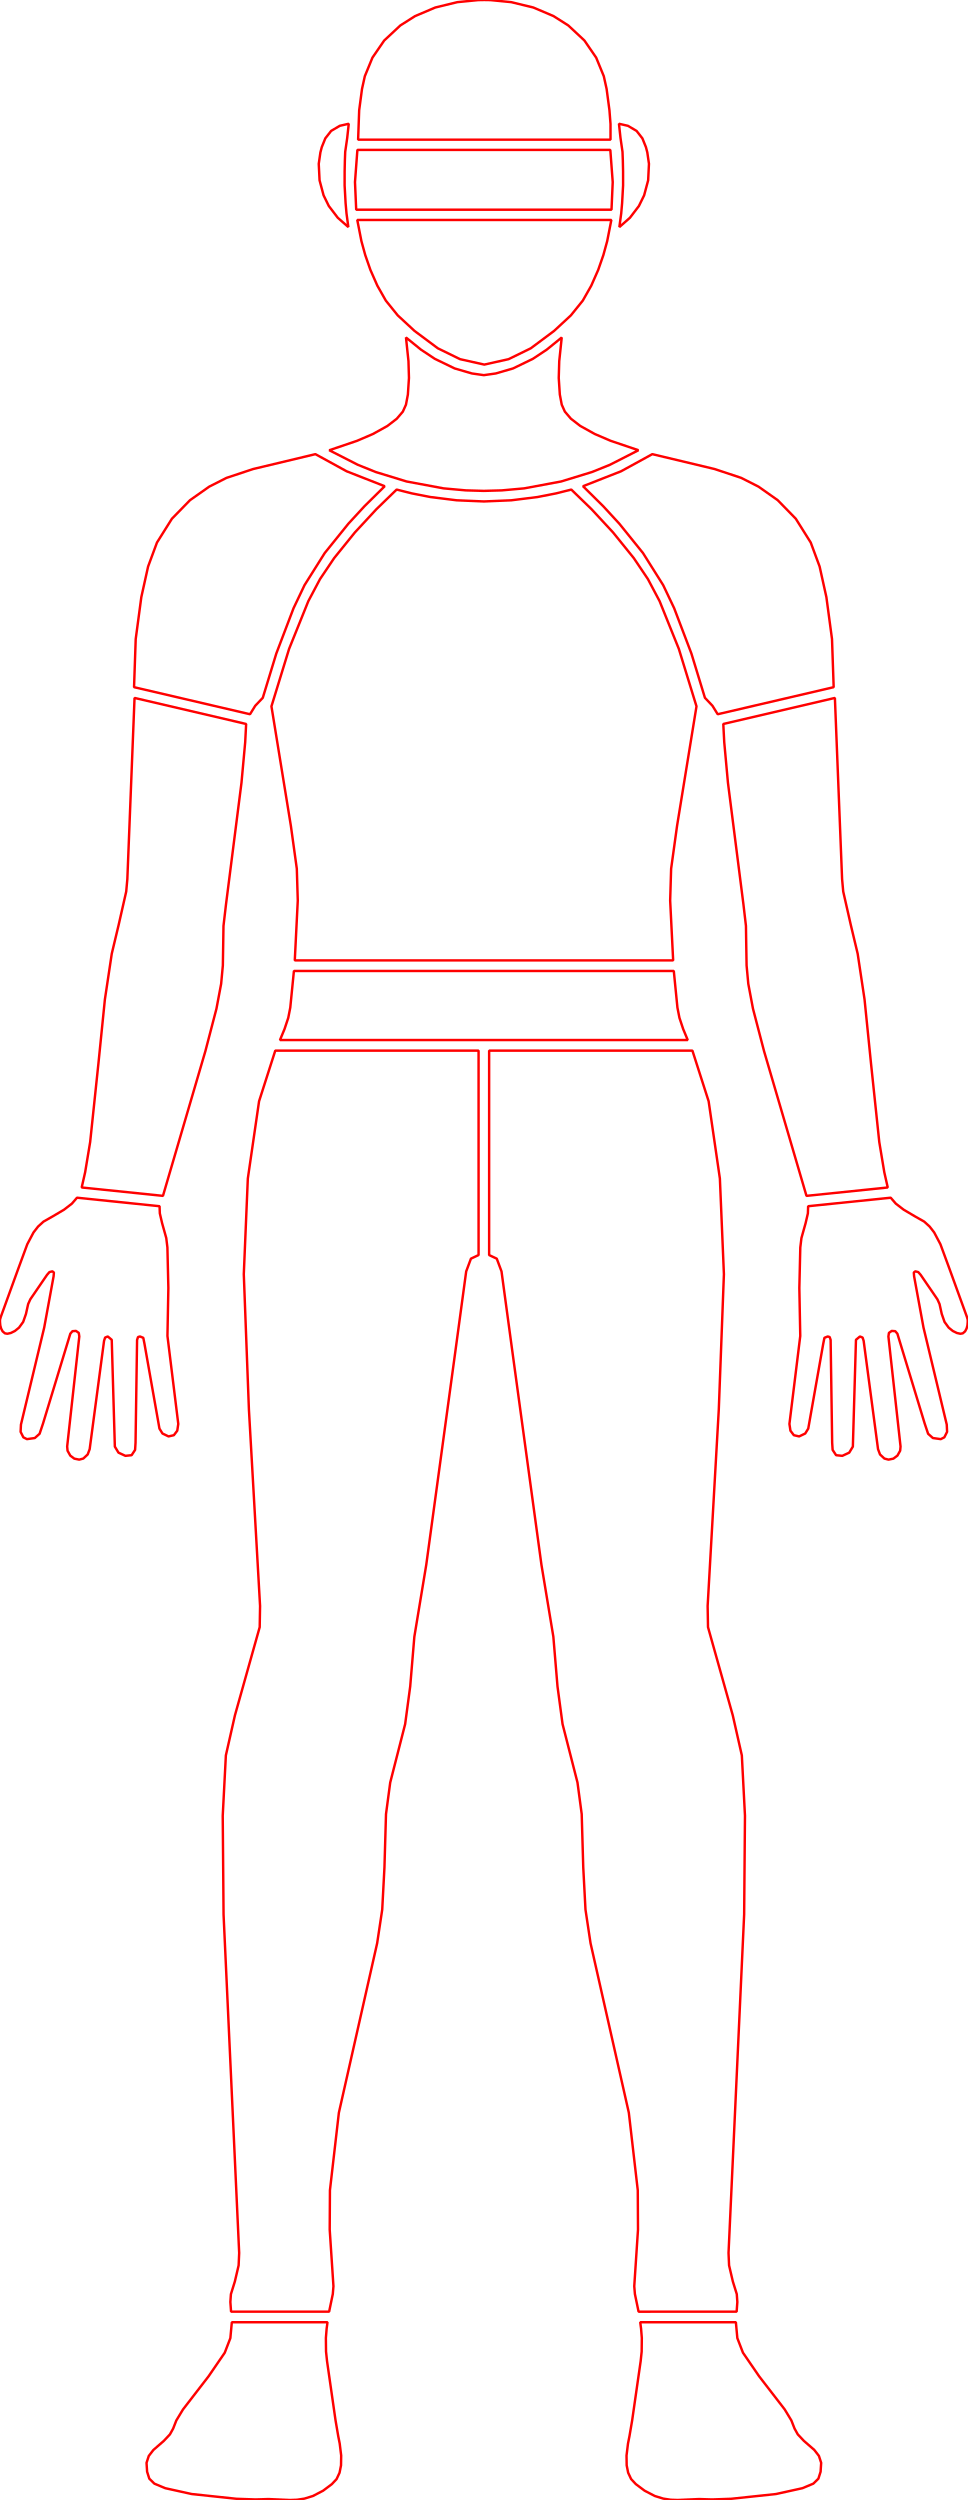
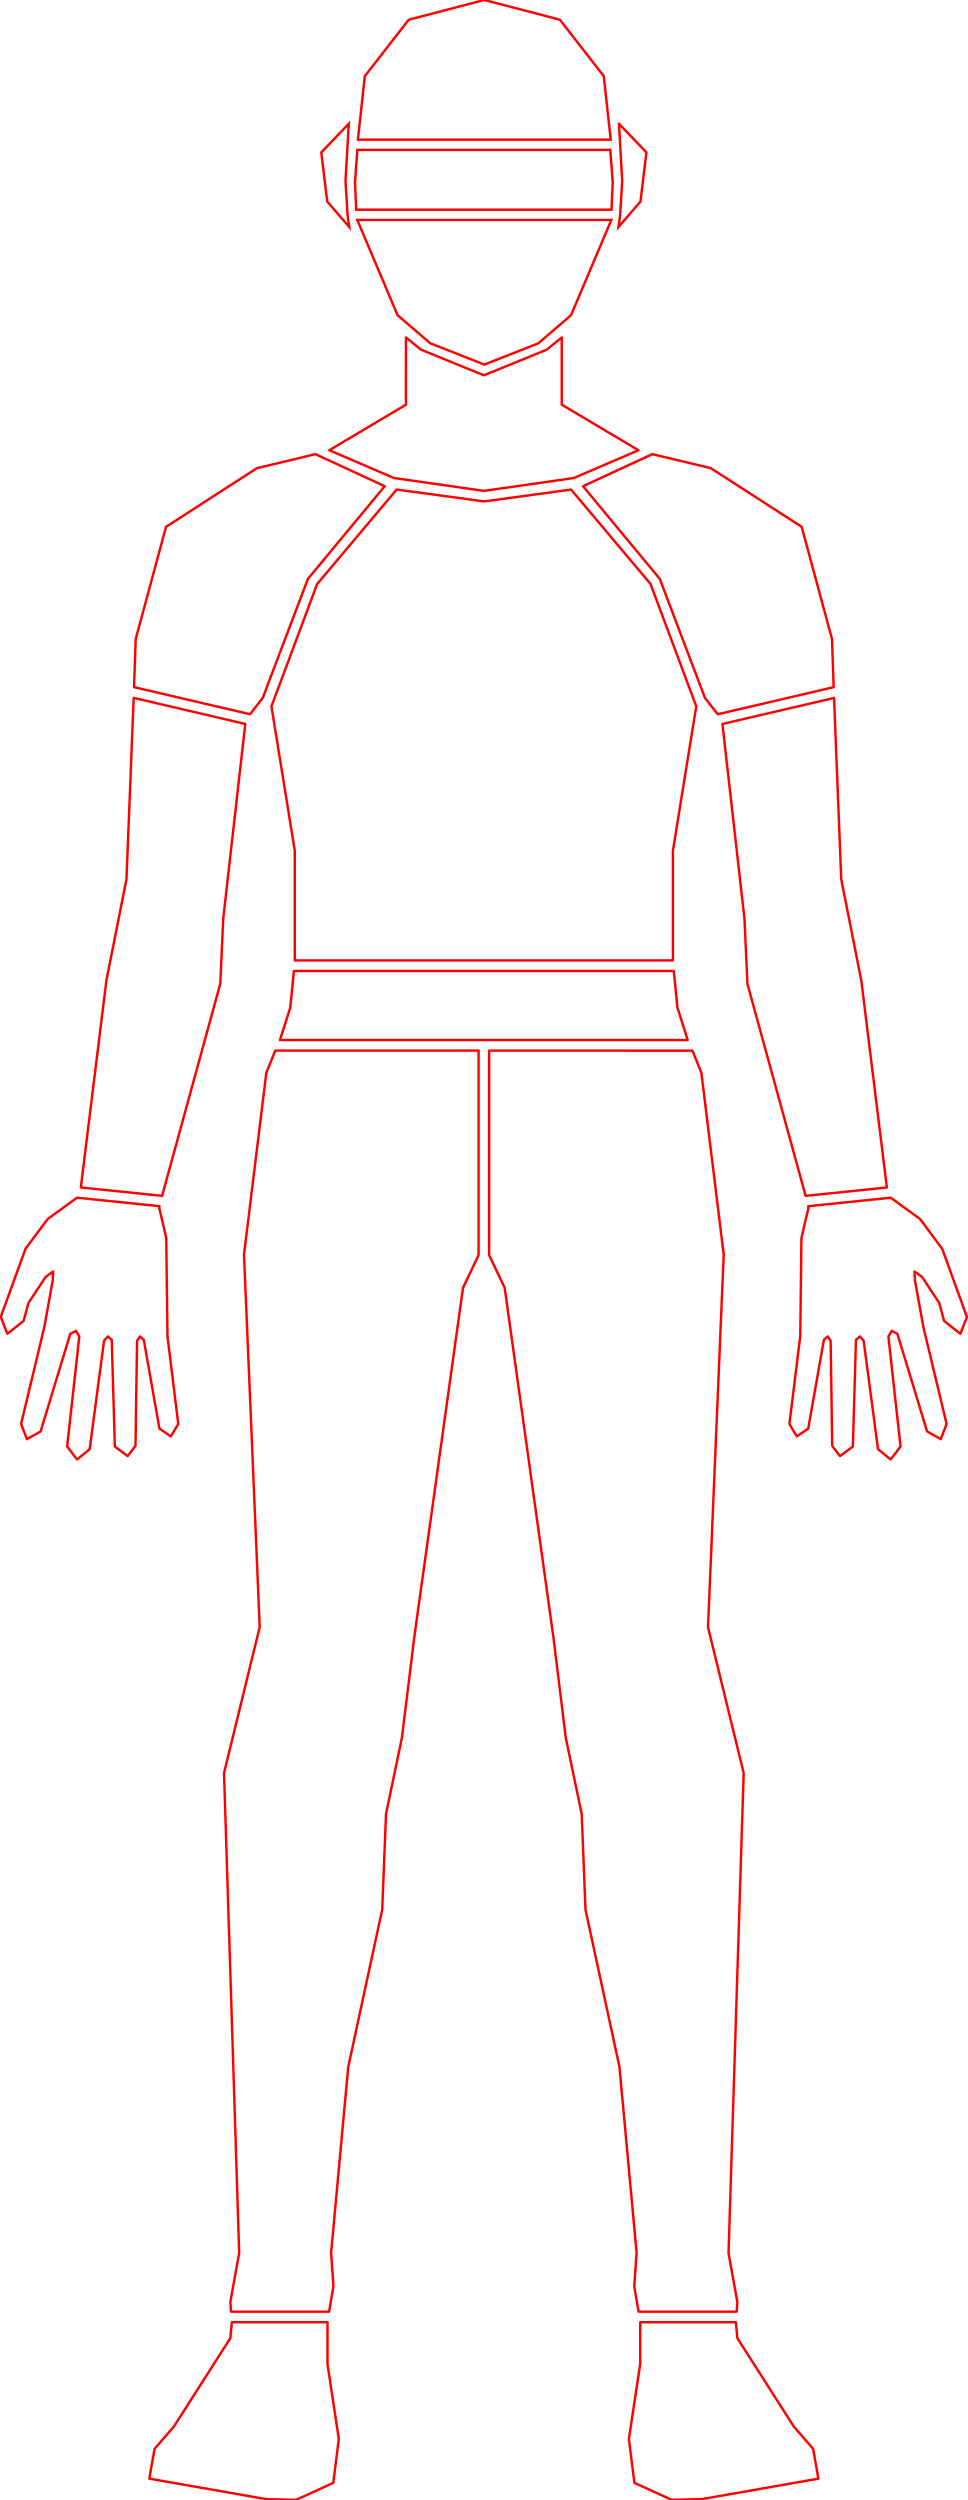
<svg xmlns="http://www.w3.org/2000/svg" width="396.371" height="1024" viewBox="0 0 396.371 1024" version="1.1" id="svg1">
  <defs id="defs1" />
-   <path id="left_foot" style="display:inline;fill:none;fill-opacity:1;fill-rule:evenodd;stroke:#ff0000;stroke-width:1;stroke-linecap:butt;stroke-linejoin:miter;stroke-miterlimit:0;stroke-dasharray:none;stroke-opacity:1" d="m 262.232,951.188 0.344,2.568 0.312,3.891 -0.059,5.539 -0.41,3.914 -3.484,24.273 -1.107,6.484 -0.6,3.023 -0.602,4.901 0.061,4.023 0.602,3.025 1.221,2.603 1.932,2.068 3.588,2.688 4.174,2.17 3.479,1.074 3.037,0.461 2.869,0.106 8.83,-0.387 5.264,0.164 7.881,-0.279 18.287,-1.943 10.834,-2.393 4.457,-1.863 2.072,-2.039 0.904,-2.846 0.234,-3.639 -0.922,-2.83 -1.881,-2.436 -4.279,-3.727 -2.508,-2.672 -1.309,-2.357 -1.307,-3.336 -2.732,-4.514 -10.465,-13.557 -6.633,-9.676 -2.303,-5.979 -0.598,-6.506 z" />
-   <path id="right_foot" style="display:inline;fill:none;fill-opacity:1;fill-rule:evenodd;stroke:#ff0000;stroke-width:1;stroke-linecap:butt;stroke-linejoin:miter;stroke-miterlimit:0;stroke-dasharray:none;stroke-opacity:1" d="m 134.141,951.186 -39.184,0.002 -0.6,6.506 -2.303,5.978 -6.631,9.674 -10.465,13.559 -2.734,4.512 -1.305,3.338 -1.309,2.355 -2.508,2.674 -4.279,3.727 -1.883,2.436 -0.92,2.83 0.234,3.639 0.902,2.846 2.072,2.037 4.459,1.865 10.834,2.393 18.285,1.943 7.883,0.277 5.264,-0.162 8.828,0.387 2.871,-0.105 3.037,-0.461 3.479,-1.074 4.174,-2.17 3.586,-2.688 1.932,-2.068 1.221,-2.603 0.602,-3.025 0.062,-4.023 -0.602,-4.9 -0.6,-3.023 -1.107,-6.486 -3.484,-24.271 -0.412,-3.914 -0.059,-5.539 0.314,-3.891 z" />
-   <path id="right_leg" style="display:inline;fill:none;fill-opacity:1;fill-rule:evenodd;stroke:#ff0000;stroke-width:1;stroke-linecap:butt;stroke-linejoin:miter;stroke-miterlimit:0;stroke-dasharray:none;stroke-opacity:1" d="m 112.756,430.332 -6.643,20.74 -4.604,31.662 -1.652,39.18 2.098,55.412 4.57,80.492 -0.152,8.652 -10.139,36.109 -3.719,16.436 -1.285,24.711 0.34,40.457 6.396,138.625 -0.223,5.092 -1.551,6.619 -1.607,5.152 -0.229,3.225 0.287,3.957 40.166,0.009 1.506,-7.227 0.264,-3.187 -1.531,-23.188 0.094,-16.135 3.662,-31.768 15.68,-69.428 2.074,-13.766 0.914,-17.309 0.633,-21.799 1.725,-12.922 6.119,-23.949 2.072,-15.436 1.697,-20.348 4.877,-29.467 11.875,-87.09 4.479,-33.072 1.947,-5.227 3.127,-1.474 V 430.332 Z" />
-   <path id="left_leg" style="display:inline;fill:none;fill-opacity:1;fill-rule:evenodd;stroke:#ff0000;stroke-width:1;stroke-linecap:butt;stroke-linejoin:miter;stroke-miterlimit:0;stroke-dasharray:none;stroke-opacity:1" d="m 200.35,514.074 3.125,1.474 1.947,5.227 4.479,33.072 11.875,87.09 4.877,29.467 1.697,20.348 2.072,15.436 6.119,23.949 1.725,12.922 0.633,21.799 0.914,17.309 2.074,13.766 15.68,69.428 3.662,31.768 0.094,16.135 -1.531,23.188 0.264,3.187 1.506,7.227 40.166,-0.009 0.287,-3.957 -0.229,-3.225 -1.607,-5.152 -1.551,-6.619 -0.223,-5.092 6.396,-138.625 0.34,-40.457 -1.285,-24.711 -3.719,-16.436 -10.139,-36.109 -0.152,-8.652 4.57,-80.492 2.098,-55.412 -1.652,-39.18 -4.604,-31.662 -6.643,-20.74 -83.266,2e-5 z" />
-   <path id="Waist" style="display:inline;fill:none;fill-opacity:1;fill-rule:evenodd;stroke:#ff0000;stroke-width:1;stroke-linecap:butt;stroke-linejoin:miter;stroke-miterlimit:0;stroke-dasharray:none;stroke-opacity:1" d="m 281.696,426.005 -1.871,-4.51 -1.526,-4.589 -0.826,-4.195 -1.487,-15 H 120.385 l -1.487,15 -0.826,4.195 -1.526,4.589 -1.871,4.51 z" />
-   <path id="Torso" style="display:inline;fill:none;fill-opacity:1;fill-rule:evenodd;stroke:#ff0000;stroke-width:1;stroke-linecap:butt;stroke-linejoin:miter;stroke-miterlimit:0;stroke-dasharray:none;stroke-opacity:1" d="m 187.033,204.922 -10.709,-1.333 -7.64,-1.497 -6.225,-1.564 -8.293,8.052 -8.812,9.514 -8.472,10.486 -5.793,8.601 -4.801,9.061 -7.873,19.538 -7.23,23.541 7.959,48.959 2.43,17.562 0.394,13.02 -1.226,24.524 h 154.982 l -1.226,-24.524 0.394,-13.02 2.43,-17.562 7.959,-48.959 -7.23,-23.541 -7.873,-19.538 -4.801,-9.061 -5.793,-8.601 -8.472,-10.486 -8.812,-9.514 -8.293,-8.052 -6.225,1.564 -7.64,1.497 -10.709,1.333 -11.198,0.47 z" />
-   <path style="display:inline;fill:none;fill-opacity:1;fill-rule:evenodd;stroke:#ff0000;stroke-width:1;stroke-linecap:butt;stroke-linejoin:miter;stroke-miterlimit:0;stroke-dasharray:none;stroke-opacity:1" d="m 364.831,490.581 2.089,2.42 3.204,2.476 4.618,2.73 3.813,2.164 2.218,2.022 1.863,2.405 2.558,4.832 3.69,10.023 4.602,12.691 2.57,7.085 0.316,1.142 v 0.905 l -0.119,1.395 -0.335,1.277 -0.615,1.175 v 0 0 l -0.949,0.813 -0.997,0.169 -1.409,-0.31 -1.67,-0.82 -1.697,-1.373 -1.7,-2.337 -1.145,-3.274 -0.897,-4.045 -0.877,-1.944 -6.856,-10.02 -0.983,-1.134 -1.209,-0.313 -0.625,0.494 0.128,1.55 3.848,20.995 9.523,39.732 0.144,2.969 -1.131,2.253 -1.465,0.742 -3.222,-0.451 -1.96,-1.745 -1.408,-4.21 -11.175,-36.779 -0.877,-1.031 -1.437,-0.114 -1.156,0.817 -0.212,1.463 4.972,45.075 -0.156,1.715 -1.118,2.006 -1.654,1.244 -2.003,0.408 -1.681,-0.443 -1.793,-1.678 -0.814,-2.171 -5.891,-44.368 -0.435,-1.346 -1.092,-0.44 -1.621,1.366 -1.272,43.744 -1.49,2.473 -2.834,1.306 -2.54,-0.26 -1.425,-2.168 -0.186,-2.897 -0.63,-42.155 -0.396,-1.187 -0.8,-0.223 -1.35,0.549 -0.499,2.523 -6.121,34.661 -1.242,2.014 -2.483,1.191 -2.173,-0.498 -1.397,-1.843 -0.416,-2.764 4.437,-36.045 -0.375,-19.638 0.391,-16.6 0.467,-3.862 1.709,-6.116 0.931,-4.006 0.104,-2.922 z" id="left_hand" />
-   <path style="display:inline;fill:none;fill-opacity:1;fill-rule:evenodd;stroke:#ff0000;stroke-width:1;stroke-linecap:butt;stroke-linejoin:miter;stroke-miterlimit:0;stroke-dasharray:none;stroke-opacity:1" d="m 31.541,490.581 -2.089,2.42 -3.204,2.476 -4.618,2.73 -3.813,2.164 -2.218,2.022 -1.863,2.405 -2.558,4.832 -3.69,10.023 -4.602,12.691 -2.57,7.085 -0.316,1.142 v 0.905 l 0.118,1.395 0.335,1.277 0.615,1.175 v 0 0 l 0.949,0.813 0.997,0.169 1.409,-0.31 1.67,-0.82 1.697,-1.373 1.7,-2.337 1.145,-3.274 0.897,-4.045 0.877,-1.944 6.856,-10.02 0.983,-1.134 1.209,-0.313 0.625,0.494 -0.128,1.55 -3.848,20.995 -9.523,39.732 -0.144,2.969 1.131,2.253 1.465,0.742 3.222,-0.451 1.96,-1.745 1.408,-4.21 11.175,-36.779 0.877,-1.031 1.437,-0.114 1.156,0.817 0.212,1.463 -4.972,45.074 0.156,1.715 1.118,2.006 1.654,1.244 2.003,0.408 1.681,-0.443 1.793,-1.678 0.814,-2.171 5.891,-44.368 0.435,-1.346 1.092,-0.44 1.621,1.366 1.272,43.744 1.49,2.473 2.834,1.306 2.54,-0.26 1.425,-2.168 0.186,-2.897 0.63,-42.155 0.396,-1.187 0.8,-0.223 1.35,0.549 0.499,2.523 6.121,34.661 1.242,2.014 2.483,1.191 2.173,-0.498 1.397,-1.843 0.416,-2.764 -4.437,-36.045 0.375,-19.638 -0.391,-16.6 -0.467,-3.862 -1.709,-6.116 -0.931,-4.006 -0.104,-2.922 z" id="right_hand" />
-   <path style="display:inline;fill:none;fill-opacity:1;fill-rule:evenodd;stroke:#ff0000;stroke-width:1;stroke-linecap:butt;stroke-linejoin:miter;stroke-miterlimit:0;stroke-dasharray:none;stroke-opacity:1" d="m 341.973,285.873 -45.713,10.67 0.389,7.48 1.514,16.561 6.332,49.725 1.047,8.947 0.111,7.297 0.148,8.906 0.699,7.523 1.918,10.168 4.541,17.41 17.373,59.266 33.285,-3.432 -1.406,-6.219 -2.062,-12.414 -3.373,-32.062 -2.66,-26.346 -2.814,-18.707 -2.852,-11.947 -3.068,-13.531 -0.459,-5.068 z" id="left_arm" />
-   <path style="display:inline;fill:none;fill-opacity:1;fill-rule:evenodd;stroke:#ff0000;stroke-width:1;stroke-linecap:butt;stroke-linejoin:miter;stroke-miterlimit:0;stroke-dasharray:none;stroke-opacity:1" d="m 55.106,285.873 -2.949,74.227 -0.459,5.068 -3.068,13.531 -2.852,11.947 -2.814,18.707 -2.66,26.346 -3.373,32.062 -2.061,12.414 -1.408,6.219 33.287,3.432 17.371,-59.266 4.541,-17.41 1.918,-10.168 0.701,-7.523 0.146,-8.906 0.113,-7.297 1.045,-8.947 6.332,-49.725 1.514,-16.561 0.389,-7.48 z" id="right_arm" />
-   <path style="display:inline;fill:none;fill-opacity:1;fill-rule:evenodd;stroke:#ff0000;stroke-width:1;stroke-linecap:butt;stroke-linejoin:miter;stroke-miterlimit:0;stroke-dasharray:none;stroke-opacity:1" d="m 267.186,186.021 -12.807,7.021 -15.582,6.115 8.291,8.195 6.566,7.133 9.717,12.047 8.268,13.137 4.496,9.449 7.061,18.557 5.541,18.148 3.092,3.264 2.139,3.463 47.502,-11.082 -0.68,-19.703 -2.301,-17.172 -2.775,-12.547 -3.635,-9.82 -6.123,-9.758 -7.408,-7.594 -7.865,-5.543 -7.076,-3.59 -10.893,-3.621 z" id="left_shoulder" />
-   <path style="display:inline;fill:none;fill-opacity:1;fill-rule:evenodd;stroke:#ff0000;stroke-width:1;stroke-linecap:butt;stroke-linejoin:miter;stroke-miterlimit:0;stroke-dasharray:none;stroke-opacity:1" d="m 129.186,186.021 -25.525,6.1 -10.895,3.621 -7.074,3.59 -7.867,5.543 -7.406,7.594 -6.125,9.758 -3.633,9.82 -2.777,12.547 -2.299,17.172 -0.68,19.703 47.502,11.082 2.137,-3.463 3.094,-3.264 5.539,-18.148 7.061,-18.557 4.498,-9.449 L 133,226.533 l 9.717,-12.047 6.568,-7.133 8.289,-8.195 -15.58,-6.115 z" id="right_shoulder" />
-   <path id="Neck" style="display:inline;fill:none;fill-opacity:1;fill-rule:evenodd;stroke:#ff0000;stroke-width:1;stroke-linecap:butt;stroke-linejoin:miter;stroke-miterlimit:0;stroke-dasharray:none;stroke-opacity:1" d="m 203.076,152.969 7.073,-2.057 8.13,-3.941 5.65,-3.745 6.157,-4.999 -1.021,9.689 -0.204,6.897 0.443,6.789 0.786,4.158 1.279,2.844 2.48,2.904 3.833,2.96 5.921,3.29 6.518,2.799 11.386,3.86 -11.685,5.959 -7.355,2.966 -12.631,3.873 -15.142,2.822 -9.146,0.823 -7.362,0.208 -7.362,-0.208 -9.146,-0.823 -15.142,-2.822 -12.631,-3.873 -7.355,-2.966 -11.685,-5.959 11.386,-3.86 6.518,-2.799 5.921,-3.29 3.833,-2.96 2.48,-2.904 1.279,-2.844 0.786,-4.158 0.443,-6.789 -0.204,-6.897 -1.021,-9.689 6.157,4.999 5.65,3.745 8.13,3.941 7.073,2.057 4.89,0.692 z" />
-   <path style="display:inline;fill:none;fill-opacity:1;fill-rule:evenodd;stroke:#ff0000;stroke-width:1;stroke-linecap:butt;stroke-linejoin:miter;stroke-miterlimit:0;stroke-dasharray:none;stroke-opacity:1" d="m 188.444,147.118 -9.101,-4.449 -9.549,-7.121 -6.89,-6.379 -4.876,-6.045 -3.466,-6.117 -2.85,-6.468 -2.114,-6.081 -1.563,-5.694 -1.699,-8.673 h 104.071 l -1.699,8.673 -1.563,5.694 -2.114,6.081 -2.85,6.468 -3.466,6.117 -4.876,6.045 -6.89,6.379 -9.549,7.121 -9.101,4.449 -9.928,2.22 z" id="Jaw" />
-   <path id="Eye" style="display:inline;fill:none;fill-opacity:1;fill-rule:evenodd;stroke:#ff0000;stroke-width:1;stroke-linecap:butt;stroke-linejoin:miter;stroke-miterlimit:0;stroke-dasharray:none;stroke-opacity:1" d="m 146.387,61.404 -0.984,13.187 0.494,11.301 h 104.578 l 0.494,-11.301 -0.984,-13.187 z" />
-   <path id="left_ear" style="display:inline;fill:none;fill-opacity:1;fill-rule:evenodd;stroke:#ff0000;stroke-width:1;stroke-linecap:butt;stroke-linejoin:miter;stroke-miterlimit:0;stroke-dasharray:none;stroke-opacity:1" d="m 253.521,50.691 0.633,5.795 0.822,5.701 0.137,3.555 0.098,4.477 0.006,5.715 -0.4,7.256 -0.369,4.221 -0.758,5.598 4.33,-3.812 3.672,-4.814 2.145,-4.381 1.643,-6.141 0.334,-6.758 -0.674,-4.67 -0.566,-2.164 -1.453,-3.602 -2.385,-3.047 -3.531,-2.084 z" />
-   <path id="right_ear" style="display:inline;fill:none;fill-opacity:1;fill-rule:evenodd;stroke:#ff0000;stroke-width:1;stroke-linecap:butt;stroke-linejoin:miter;stroke-miterlimit:0;stroke-dasharray:none;stroke-opacity:1" d="m 142.85,50.691 -3.682,0.844 -3.531,2.084 -2.385,3.047 -1.453,3.602 -0.566,2.164 -0.674,4.67 0.334,6.758 1.643,6.141 2.145,4.381 3.672,4.814 4.33,3.812 -0.758,-5.598 -0.369,-4.221 -0.4,-7.256 0.006,-5.715 0.098,-4.477 0.137,-3.555 0.822,-5.701 z" />
-   <path style="display:inline;fill:none;fill-opacity:1;fill-rule:evenodd;stroke:#ff0000;stroke-width:1;stroke-linecap:butt;stroke-linejoin:miter;stroke-miterlimit:0;stroke-dasharray:none;stroke-opacity:1" d="m 198.352,0 -2.508,0.045 -8.506,0.834 -9.037,2.195 -8.285,3.52 -6.027,3.824 -6.621,6.178 -4.814,7.01 -3.121,7.604 -1.156,5.229 -1.158,8.721 -0.207,5.68 -0.23,6.369 h 103.383 l 0.002,-6.385 -0.439,-5.664 -1.158,-8.721 -1.156,-5.229 -3.121,-7.604 -4.814,-7.01 -6.621,-6.178 -6.027,-3.824 -8.285,-3.52 L 209.404,0.879 200.898,0.045 198.391,0 Z" id="Head" />
+   <path style="display:inline;fill:none;fill-opacity:1;fill-rule:evenodd;stroke:#ff0000;stroke-width:1;stroke-linecap:butt;stroke-linejoin:round;stroke-dasharray:none;stroke-opacity:1;paint-order:markers stroke fill" d="m 301.415,951.188 0.601,6.506 23.165,36.273 7.882,9.071 2.15,12.221 -47.926,8.401 -12.182,0.268 -15.244,-6.93 -2.267,-18.009 4.65,-30.761 -0.013,-17.04 z" id="left_foot" />
+   <path style="display:inline;fill:none;fill-opacity:1;fill-rule:evenodd;stroke:#ff0000;stroke-width:1;stroke-linecap:butt;stroke-linejoin:round;stroke-dasharray:none;stroke-opacity:1;paint-order:markers stroke fill" d="m 94.957,951.188 -0.599,6.506 -23.169,36.273 -7.879,9.071 -2.151,12.221 47.928,8.401 12.18,0.268 15.243,-6.93 2.267,-18.009 -4.65,-30.761 0.013,-17.04 z" id="right_foot" />
+   <path style="display:inline;fill:none;fill-opacity:1;fill-rule:evenodd;stroke:#ff0000;stroke-width:1;stroke-linecap:butt;stroke-linejoin:round;stroke-dasharray:none;stroke-opacity:1;paint-order:markers stroke fill" d="m 200.349,430.33 v 83.745 l 6.376,13.432 19.925,142.897 5.079,41.308 6.536,31.345 1.549,39.106 13.921,64.49 7.017,76.153 -0.96,13.64 1.769,10.417 h 40.166 l 0.286,-3.967 -3.608,-20.089 6.203,-196.568 -14.608,-59.771 6.428,-152.608 -9.141,-74.461 -3.668,-9.067 z" id="left_leg" />
+   <path style="display:inline;fill:none;fill-opacity:1;fill-rule:evenodd;stroke:#ff0000;stroke-width:1;stroke-linecap:butt;stroke-linejoin:round;stroke-dasharray:none;stroke-opacity:1;paint-order:markers stroke fill" d="m 112.754,430.33 -3.668,9.067 -9.141,74.461 6.428,152.608 -14.609,59.771 6.203,196.568 -3.61,20.089 0.287,3.967 h 40.166 l 1.77,-10.417 -0.961,-13.64 7.016,-76.153 13.924,-64.49 1.546,-39.106 6.535,-31.345 5.078,-41.308 19.928,-142.897 6.376,-13.432 v -83.745 z" id="right_leg" />
+   <path style="display:inline;fill:none;fill-opacity:1;fill-rule:evenodd;stroke:#ff0000;stroke-width:1;stroke-linecap:butt;stroke-linejoin:round;stroke-dasharray:none;stroke-opacity:1;paint-order:markers stroke fill" d="m 364.832,490.581 12.004,8.721 9.093,12.208 10.127,27.919 -2.699,6.874 -6.658,-5.256 -1.999,-7.376 -7.06,-10.685 -3.071,-2.176 0.225,3.828 3.469,19.133 9.461,39.478 -2.388,6.221 -5.602,-3.158 -12.147,-39.971 -2.332,-1.203 -1.367,2.28 4.97,45.076 -4.066,5.317 -5.152,-4.239 -5.888,-44.366 -1.527,-1.787 -1.622,1.367 -1.272,43.743 -5.278,3.88 -3.18,-4.179 -0.645,-43.025 -1.198,-1.787 -1.557,1.367 -6.415,36.368 -4.672,3.21 -3.037,-5.113 4.438,-36.043 0.48,-40.101 2.894,-12.428 -0.147,-0.614 z" id="left_hand" />
+   <path style="display:inline;fill:none;fill-opacity:1;fill-rule:evenodd;stroke:#ff0000;stroke-width:1;stroke-linecap:butt;stroke-linejoin:round;stroke-dasharray:none;stroke-opacity:1;paint-order:markers stroke fill" d="m 31.541,490.581 -12.007,8.721 -9.094,12.208 -10.124,27.919 2.698,6.874 6.657,-5.256 2.001,-7.376 7.059,-10.685 3.072,-2.176 -0.226,3.828 -3.472,19.133 -9.458,39.478 2.387,6.221 5.602,-3.158 12.148,-39.971 2.329,-1.203 1.368,2.28 -4.971,45.076 4.066,5.317 5.153,-4.239 5.891,-44.366 1.527,-1.787 1.621,1.367 1.272,43.743 5.278,3.88 3.179,-4.179 0.644,-43.025 1.2,-1.787 1.556,1.367 6.414,36.368 4.672,3.21 3.038,-5.113 -4.437,-36.043 -0.483,-40.101 -2.893,-12.428 0.15,-0.614 z" id="right_hand" />
+   <path style="display:inline;fill:none;fill-opacity:1;fill-rule:evenodd;stroke:#ff0000;stroke-width:1;stroke-linecap:butt;stroke-linejoin:round;stroke-dasharray:none;stroke-opacity:1;paint-order:markers stroke fill" d="m 341.62,285.873 2.95,74.227 8.232,41.602 10.46,84.692 -33.283,3.43 -23.831,-86.842 -1.216,-26.708 L 295.908,296.543 Z" id="left_arm" />
+   <path style="display:inline;fill:none;fill-opacity:1;fill-rule:evenodd;stroke:#ff0000;stroke-width:1;stroke-linecap:butt;stroke-linejoin:round;stroke-dasharray:none;stroke-opacity:1;paint-order:markers stroke fill" d="m 54.752,285.873 -2.949,74.227 -8.233,41.602 -10.462,84.692 33.286,3.43 23.831,-86.842 1.214,-26.708 9.026,-79.731 z" id="right_arm" />
+   <path style="display:inline;fill:none;fill-opacity:1;fill-rule:evenodd;stroke:#ff0000;stroke-width:1;stroke-linecap:butt;stroke-linejoin:round;stroke-dasharray:none;stroke-opacity:1;paint-order:markers stroke fill" d="m 267.184,186.021 23.97,5.747 37.216,24.032 12.42,45.966 0.679,19.703 -47.503,11.081 -5.23,-6.726 -18.489,-48.711 -31.449,-37.956 z" id="left_shoulder" />
+   <path style="display:inline;fill:none;fill-opacity:1;fill-rule:evenodd;stroke:#ff0000;stroke-width:1;stroke-linecap:butt;stroke-linejoin:round;stroke-dasharray:none;stroke-opacity:1;paint-order:markers stroke fill" d="m 129.186,186.021 -23.967,5.747 -37.216,24.032 -12.42,45.966 -0.68,19.703 47.501,11.081 5.231,-6.726 18.49,-48.711 31.448,-37.956 z" id="right_shoulder" />
+   <path id="Waist" style="display:inline;fill:none;fill-opacity:1;fill-rule:evenodd;stroke:#ff0000;stroke-width:1;stroke-linecap:butt;stroke-linejoin:round;stroke-dasharray:none;stroke-opacity:1;paint-order:markers stroke fill" d="m 120.385,397.709 -1.486,15.002 -4.223,13.293 h 167.018 l -4.222,-13.293 -1.484,-15.002 z" />
+   <path id="Torso" style="display:inline;fill:none;fill-opacity:1;fill-rule:evenodd;stroke:#ff0000;stroke-width:1;stroke-linecap:butt;stroke-linejoin:round;stroke-dasharray:none;stroke-opacity:1;paint-order:markers stroke fill" d="m 162.459,200.527 -32.566,38.705 -18.709,50.088 9.558,59.134 -0.002,44.929 H 275.633 l -0.004,-44.929 9.56,-59.134 -18.709,-50.088 -32.565,-38.705 -35.624,4.855 z" />
+   <path id="Neck" style="display:inline;opacity:1;fill:none;fill-opacity:1;fill-rule:evenodd;stroke:#ff0000;stroke-width:1;stroke-linecap:butt;stroke-linejoin:round;stroke-dasharray:none;stroke-opacity:1;paint-order:markers stroke fill" d="m 166.285,138.229 -0.004,27.531 -31.416,18.656 26.451,11.375 36.869,5.275 36.869,-5.275 26.453,-11.375 -31.419,-18.656 -0.004,-27.531 -6.156,4.998 -25.557,10.42 -0.186,0.016 -0.186,-0.016 -25.557,-10.42 z" />
+   <path id="Jaw" style="display:inline;fill:none;fill-opacity:1;fill-rule:evenodd;stroke:#ff0000;stroke-width:1;stroke-dasharray:none;stroke-opacity:1" d="m 146.335,90.085 16.509,39.022 13.412,11.522 22.116,8.702 22.114,-8.702 13.41,-11.522 16.512,-39.022 z" />
+   <path id="Eye" style="display:inline;fill:none;fill-opacity:1;fill-rule:evenodd;stroke:#ff0000;stroke-width:1;stroke-dasharray:none;stroke-opacity:1" d="m 146.387,61.404 -0.984,13.181 0.494,11.302 h 104.576 l 0.493,-11.302 -0.982,-13.181 z" />
+   <path style="display:inline;fill:none;fill-opacity:1;fill-rule:evenodd;stroke:#ff0000;stroke-width:1;stroke-dasharray:none;stroke-opacity:1" d="m 253.519,50.691 1.337,23.389 -0.857,14.127 v 0.033 l -0.004,0.033 -0.675,4.726 9.011,-10.445 2.435,-20.129 -11.243,-11.734 z" id="left_ear" />
+   <path style="display:inline;fill:none;fill-opacity:1;fill-rule:evenodd;stroke:#ff0000;stroke-width:1;stroke-dasharray:none;stroke-opacity:1" d="m 142.85,50.691 -11.246,11.734 2.435,20.129 9.013,10.445 -0.677,-4.726 -0.006,-0.033 v -0.033 l -0.857,-14.127 1.338,-23.389 z" id="right_ear" />
+   <path id="Head" style="display:inline;fill:none;fill-opacity:1;fill-rule:evenodd;stroke:#ff0000;stroke-width:1;stroke-dasharray:none;stroke-opacity:1" d="M 198.372,-0.007 167.425,8.072 149.432,31.202 146.598,57.207 H 250.144 L 247.311,31.202 229.32,8.072 Z" />
</svg>
